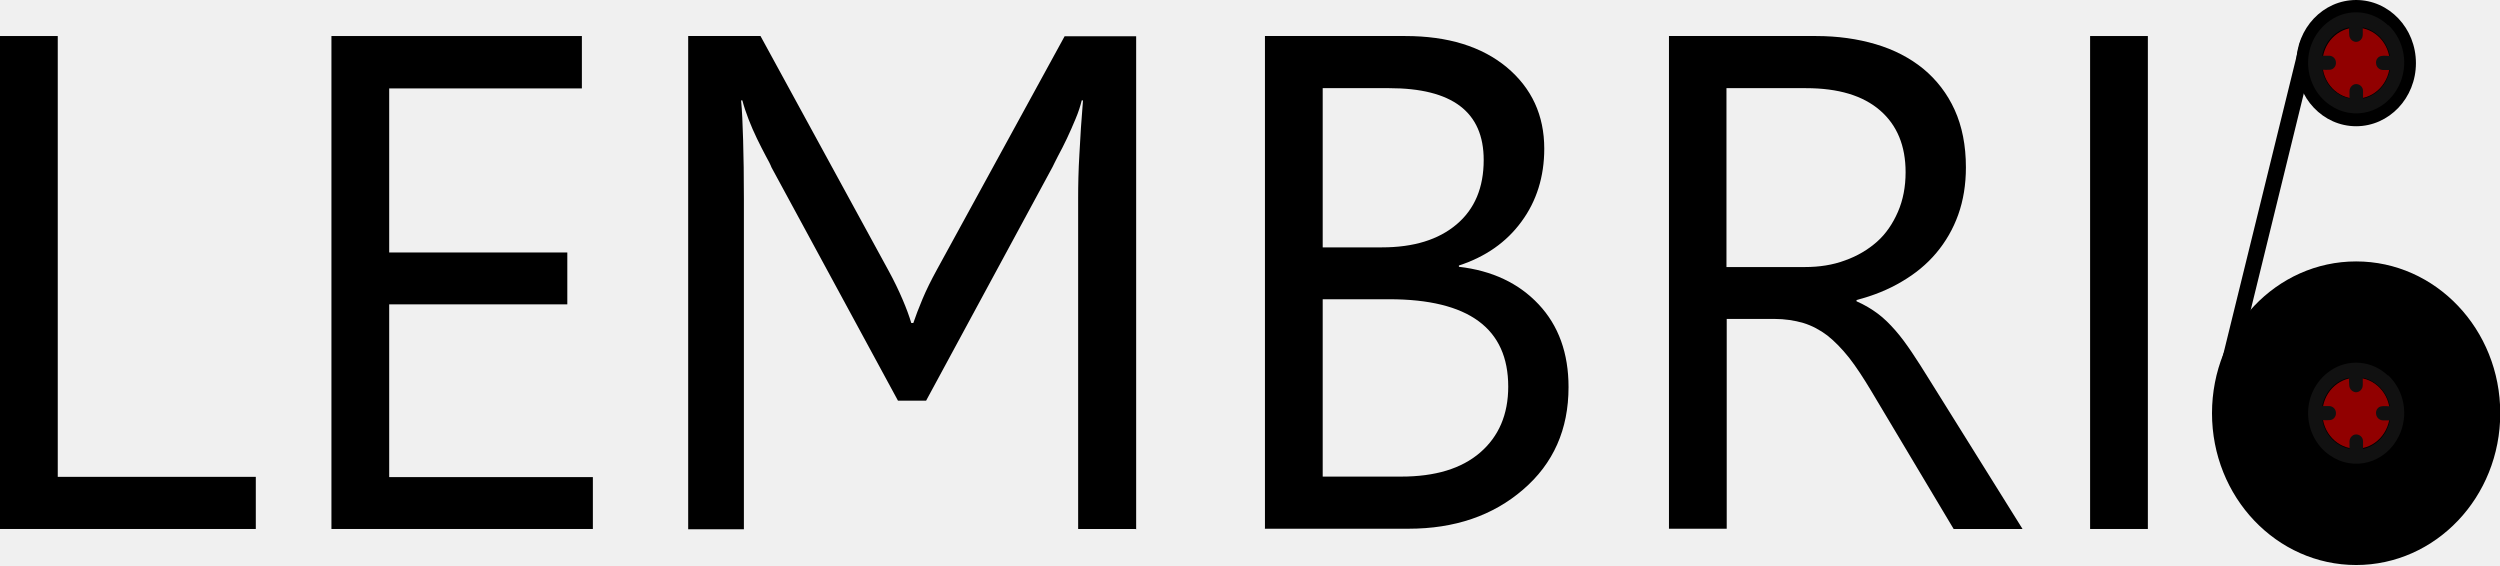
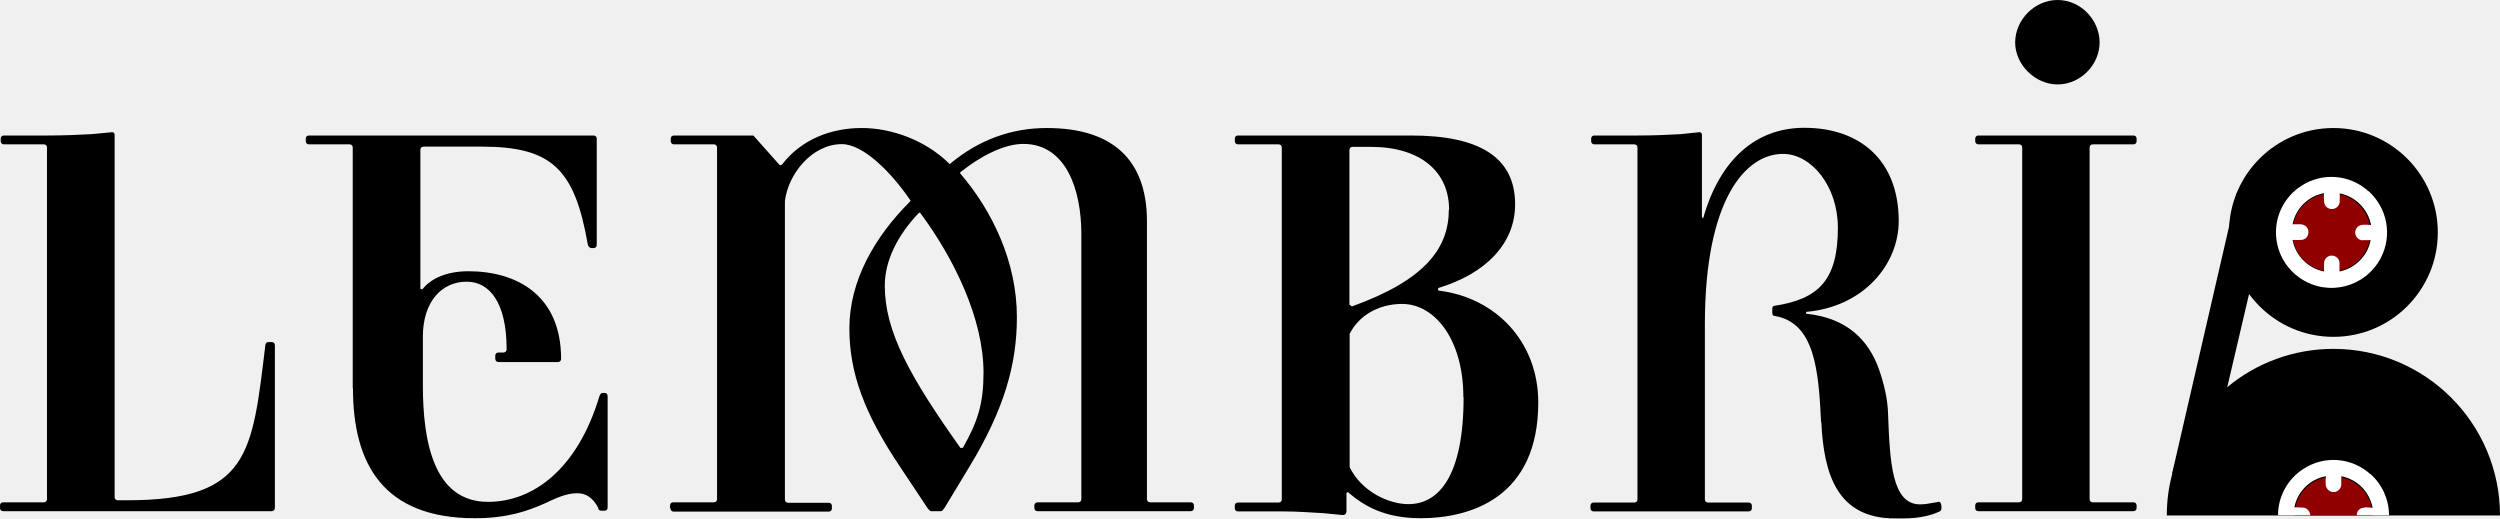
- <svg xmlns="http://www.w3.org/2000/svg" id="Layer_2" data-name="Layer 2" viewBox="0 0 97.83 22.11">
+ <svg xmlns="http://www.w3.org/2000/svg" id="Layer_2" data-name="Layer 2" viewBox="0 0 110.14 22.85">
  <defs>
    <style>
      .cls-1 {
-         fill: #111;
+         fill: #910000;
      }

      .cls-2 {
-         fill: #910000;
+         fill: #fff;
      }
    </style>
  </defs>
  <g id="Layer_1-2" data-name="Layer 1">
    <g>
      <g>
-         <ellipse cx="92.2" cy="16.17" rx="5.64" ry="5.94" />
-         <ellipse class="cls-2" cx="92.2" cy="16.17" rx="1.32" ry="1.39" />
-         <ellipse cx="92.2" cy="2.47" rx="2.34" ry="2.47" />
-         <ellipse class="cls-2" cx="92.2" cy="2.47" rx="1.32" ry="1.39" />
-         <polygon points="87.43 14.76 86.82 14.6 90.02 1.59 90.62 1.75 87.43 14.76" />
-         <path id="holder_big" class="cls-1" d="M93.45,14.7c-.63-.6-1.57-.68-2.28-.18-.53.37-.85.99-.85,1.64,0,.66.31,1.28.84,1.65.93.66,2.19.32,2.71-.74.4-.81.22-1.78-.41-2.38ZM93.24,16.45h.28c-.1.54-.51,1-1.05,1.12,0-.1,0-.2,0-.3,0-.16-.13-.27-.27-.27-.14,0-.26.13-.26.28,0,.09,0,.17,0,.28-.53-.1-.97-.56-1.06-1.12.11.01.19,0,.28,0,.15,0,.26-.14.25-.28,0-.15-.12-.27-.27-.27-.09,0-.17,0-.27,0,.11-.57.54-1.01,1.06-1.11-.02.11,0,.19,0,.28,0,.16.12.28.26.29.15,0,.27-.12.27-.29,0-.09,0-.18,0-.28.54.12.95.56,1.06,1.12-.11,0-.22-.02-.33,0-.14.02-.23.16-.21.29.01.14.12.25.26.26Z" />
-         <path id="holder" class="cls-1" d="M93.45.99c-.63-.6-1.57-.68-2.28-.18-.53.37-.85.99-.85,1.64,0,.66.31,1.28.84,1.65.93.66,2.19.32,2.71-.74.4-.81.22-1.78-.41-2.38ZM93.24,2.74h.28c-.1.54-.51,1-1.05,1.12,0-.1,0-.2,0-.3,0-.16-.13-.27-.27-.27-.14,0-.26.13-.26.28,0,.09,0,.17,0,.28-.53-.1-.97-.56-1.06-1.12.11.01.19,0,.28,0,.15,0,.26-.14.25-.28,0-.15-.12-.27-.27-.27-.09,0-.17,0-.27,0,.11-.57.54-1.01,1.06-1.11-.02.11,0,.19,0,.28,0,.16.12.28.26.29.15,0,.27-.12.27-.29,0-.09,0-.18,0-.28.54.12.95.56,1.06,1.12-.11,0-.22-.02-.33,0-.14.02-.23.16-.21.29.01.14.12.25.26.26Z" />
+         <path d="M0,22.38v-.11c0-.08.05-.14.14-.14h1.79c.08,0,.14-.05.14-.14V6.5c0-.08-.05-.14-.14-.14H.17c-.08,0-.14-.06-.14-.14v-.11c0-.08.05-.14.14-.14h1.9c.74,0,1.43-.03,1.96-.06l.85-.08c.11-.03.17.03.17.11v15.96c0,.08.05.14.14.14h.41c5.4,0,5.51-2.07,6.09-6.83,0-.08.05-.14.14-.14h.14c.08,0,.14.05.14.14v7.17c0,.08-.06.14-.14.14H.14c-.08,0-.14-.05-.14-.14Z" />
+         <path d="M15.54,17.11V6.5c0-.08-.05-.14-.14-.14h-1.79c-.08,0-.14-.06-.14-.14v-.11c0-.08.05-.14.14-.14h12.54c.08,0,.14.05.14.14v4.68c0,.08-.05.14-.14.14h-.11s-.11-.03-.14-.14c-.58-3.33-1.57-4.33-4.68-4.33h-2.56c-.08,0-.14.05-.14.14v6.12l.08.03c.33-.41.96-.8,2.04-.8,2.12,0,4.08,1.05,4.08,3.86,0,.08-.05.14-.14.14h-2.62c-.08,0-.14-.06-.14-.14v-.14c0-.08.05-.14.14-.14h.22c.08,0,.14-.06.14-.14,0-2.09-.77-2.98-1.76-2.98-1.1,0-1.93.88-1.93,2.42v2.15c0,2.45.47,5.13,2.87,5.13,1.98,0,3.94-1.43,4.91-4.66.03-.08.08-.14.14-.14h.08c.08,0,.14.05.14.14v4.91c0,.08-.05.14-.14.14h-.14c-.08,0-.14-.05-.14-.14-.22-.41-.52-.63-.91-.63-.52,0-.94.22-1.49.47-.69.3-1.57.63-3.03.63-4.02,0-5.37-2.37-5.37-5.73Z" />
+         <path d="M29.52,22.38v-.11c0-.08.05-.14.14-.14h1.79c.08,0,.14-.05.14-.14V6.5c0-.08-.05-.14-.14-.14h-1.76c-.08,0-.14-.06-.14-.14v-.11c0-.08.05-.14.14-.14h3.5l1.13,1.27c.03.05.08.05.14,0,.85-1.1,2.15-1.6,3.5-1.6s2.81.55,3.83,1.54c.03.06.06.06.11,0,1.24-1.02,2.65-1.54,4.22-1.54,2.84,0,4.41,1.35,4.41,4.11v12.24c0,.08.06.14.14.14h1.79c.08,0,.14.05.14.14v.11c0,.08-.06.14-.14.14h-6.75c-.08,0-.14-.05-.14-.14v-.11c0-.08.06-.14.14-.14h1.79c.08,0,.14-.05.14-.14v-11.68c0-1.93-.66-3.97-2.56-3.97-.85,0-1.9.55-2.76,1.24-.03.03-.03.06,0,.08,1.41,1.65,2.48,3.89,2.48,6.31,0,2.07-.55,4.05-2.09,6.59l-1.1,1.82c-.06.08-.11.14-.14.14h-.47s-.08-.05-.14-.14l-1.21-1.82c-1.57-2.34-2.23-4.13-2.23-6.09,0-2.12,1.13-4.05,2.67-5.59.03-.03.03-.06,0-.08-.85-1.24-2.07-2.45-3-2.45-1.32,0-2.37,1.32-2.51,2.51v13.15c0,.08.05.14.14.14h1.79c.08,0,.14.05.14.14v.11c0,.08-.05.14-.14.14h-6.83c-.08,0-.14-.05-.14-.14ZM43.33,16.42c0-2.37-1.29-5.02-2.78-7.03-.03-.03-.05-.03-.08,0-.91.96-1.49,2.07-1.49,3.2,0,2.01,1.1,4,3.33,7.14h.11c.66-1.16.91-1.96.91-3.31Z" />
+         <path d="M59.37,21.69l-.05.03v.8c0,.11-.06.17-.17.17l-.83-.08c-.52-.03-1.16-.08-1.82-.08h-1.96c-.08,0-.14-.05-.14-.14v-.11c0-.08.05-.14.14-.14h1.79c.08,0,.14-.05.14-.14V6.5c0-.08-.05-.14-.14-.14h-1.79c-.08,0-.14-.06-.14-.14v-.11c0-.08.05-.14.14-.14h7.63c2.98,0,4.58.94,4.58,3.03,0,1.74-1.3,3.06-3.39,3.69v.11c2.54.3,4.41,2.26,4.41,4.93,0,4.19-2.98,5.1-5.18,5.1-1.57,0-2.48-.52-3.22-1.16ZM63.84,9.23c0-1.65-1.24-2.76-3.45-2.76h-.8c-.08,0-.14.05-.14.14v6.81l.11.08c3.22-1.16,4.27-2.56,4.27-4.27ZM64.47,17.5c0-2.56-1.27-4.11-2.7-4.11-1.02,0-1.9.5-2.31,1.32v5.87c.52,1.07,1.71,1.63,2.59,1.63,1.32,0,2.43-1.21,2.43-4.71Z" />
+         <path d="M80.23,18.6c-.11-2.29-.28-4.38-2.04-4.68-.08,0-.11-.06-.11-.14v-.17c0-.08.03-.14.11-.14,1.96-.3,2.78-1.16,2.78-3.44,0-1.82-1.16-3.25-2.42-3.25-1.65,0-3.44,2.01-3.44,7.5v7.72c0,.08.05.14.14.14h1.79c.08,0,.14.05.14.14v.11c0,.08-.05.14-.14.14h-6.83c-.08,0-.14-.05-.14-.14v-.11c0-.08.05-.14.14-.14h1.79c.08,0,.14-.05.14-.14V6.5c0-.08-.05-.14-.14-.14h-1.76c-.08,0-.14-.06-.14-.14v-.11c0-.08.05-.14.14-.14h1.9c.74,0,1.38-.03,1.9-.06.28-.03.52-.05.77-.08.11-.03.17.03.17.11v3.61l.05.08c.74-2.62,2.34-4,4.46-4,2.45,0,4.16,1.43,4.16,4.11,0,1.9-1.54,3.78-4.08,4v.08c1.85.19,2.76,1.21,3.2,2.42.22.63.39,1.3.41,1.98.08,2.15.17,4,1.41,4,.19,0,.39-.03.52-.06.14-.03.25-.03.28-.05.08-.03.14.08.14.17v.14c0,.06-.05.11-.14.14-.69.3-1.38.28-1.9.28-2.54,0-3.14-1.93-3.25-4.24Z" />
+         <path d="M87.02,22.38v-.11c0-.08.05-.14.14-.14h1.79c.08,0,.14-.05.14-.14V6.5c0-.08-.05-.14-.14-.14h-1.79c-.08,0-.14-.06-.14-.14v-.11c0-.08.05-.14.14-.14h6.83c.08,0,.14.05.14.14v.11c0,.08-.05.14-.14.14h-1.79c-.08,0-.14.05-.14.14v15.49c0,.08.05.14.14.14h1.79c.08,0,.14.05.14.14v.11c0,.08-.05.14-.14.14h-6.83c-.08,0-.14-.05-.14-.14ZM88.78,1.87c0-.99.85-1.87,1.87-1.87s1.85.88,1.85,1.87-.85,1.85-1.85,1.85-1.87-.88-1.87-1.85Z" />
      </g>
      <g>
-         <path d="M10.01,20.7H0V1.41h2.26v17.25h7.75v2.05Z" />
-         <path d="M23.2,20.7h-10.23V1.41h9.8v2.05h-7.54v6.42h6.97v2.03h-6.97v6.76h7.97v2.05Z" />
-         <path d="M44.44,20.7h-2.25V7.76c0-.51.01-1.09.05-1.74.03-.65.08-1.35.14-2.09h-.05c-.05.21-.13.46-.24.72-.11.26-.22.52-.34.77s-.23.47-.34.67c-.1.2-.18.35-.22.44l-4.95,9.15h-1.1l-4.95-9.13c-.04-.11-.12-.26-.23-.46s-.22-.43-.34-.67c-.12-.25-.23-.5-.33-.76-.1-.26-.18-.5-.24-.73h-.05c.04.39.06.91.08,1.56.02.65.03,1.42.03,2.3v12.92h-2.18V1.41h2.83l5.01,9.18c.22.4.4.78.55,1.13.15.35.26.65.34.92h.08c.09-.27.21-.58.36-.94.15-.36.34-.74.57-1.16l4.99-9.12h2.8v19.3Z" />
-         <path d="M49.5,20.7V1.41h5.49c1.67,0,2.99.41,3.97,1.22.98.82,1.47,1.88,1.47,3.19,0,1.09-.3,2.05-.89,2.85-.59.81-1.41,1.38-2.45,1.72v.05c1.3.15,2.34.64,3.12,1.47.78.83,1.17,1.91,1.17,3.24,0,1.65-.59,2.99-1.78,4.01-1.18,1.02-2.68,1.53-4.48,1.53h-5.63ZM51.76,3.45v6.23h2.32c1.24,0,2.21-.3,2.92-.9.71-.6,1.06-1.44,1.06-2.52,0-1.88-1.23-2.81-3.7-2.81h-2.6ZM51.76,11.71v6.94h3.07c1.33,0,2.36-.31,3.09-.94.73-.63,1.1-1.49,1.1-2.58,0-2.28-1.55-3.42-4.66-3.42h-2.6Z" />
-         <path d="M79.14,20.7h-2.69l-3.23-5.41c-.3-.5-.58-.93-.86-1.29-.28-.35-.56-.64-.85-.87-.29-.22-.61-.39-.94-.49-.34-.1-.72-.16-1.14-.16h-1.86v8.21h-2.26V1.41h5.76c.84,0,1.62.11,2.33.32.71.21,1.33.53,1.86.96.52.43.94.97,1.23,1.61s.44,1.39.44,2.25c0,.67-.1,1.29-.3,1.85-.2.56-.49,1.06-.86,1.5-.37.44-.82.81-1.35,1.12-.52.31-1.11.55-1.77.72v.05c.32.14.6.31.84.49.24.18.46.4.68.65.22.25.43.54.64.85s.45.69.71,1.11l3.62,5.8ZM67.56,3.45v7h3.07c.56,0,1.09-.08,1.57-.26.48-.17.9-.42,1.25-.73s.62-.71.82-1.17.3-.98.3-1.55c0-1.03-.33-1.84-1-2.42-.67-.58-1.63-.87-2.9-.87h-3.1Z" />
-         <path d="M84.05,20.7h-2.26V1.41h2.26v19.3Z" />
+         <polygon points="97.43 20.02 95.69 20.88 98.54 8.52 100.09 8.66 97.43 20.02" />
+         <g>
+           <g>
+             <path d="M110.14,22.71h-14.68c0-.63.08-1.24.24-1.83h0c.39-1.53,1.25-2.85,2.42-3.82,1.27-1.06,2.91-1.69,4.68-1.69,4.06,0,7.34,3.29,7.34,7.34Z" />
+             <path class="cls-1" d="M104.52,22.71h-3.43c0-.12.01-.23.03-.35.14-.67.67-1.2,1.35-1.33.11-.02.22-.03.33-.03.12,0,.23.01.35.03.67.14,1.21.67,1.34,1.35.02.11.03.22.03.33Z" />
+             <path id="holder_big" class="cls-2" d="M104.43,20.89c-.82-.74-2.04-.84-2.97-.22-.69.45-1.1,1.22-1.1,2.03h0s1.42,0,1.42,0h0c-.01-.19-.16-.34-.35-.34-.11-.01-.21,0-.31-.01h-.04c.14-.71.71-1.25,1.39-1.37v.04c-.02.11-.01.2-.01.3,0,.2.15.35.34.36.19,0,.35-.15.35-.36,0-.1-.01-.2,0-.3v-.04c.71.14,1.24.69,1.38,1.39h-.04c-.13-.01-.25-.03-.38,0-.17.02-.29.18-.28.33h1.42c0-.68-.29-1.35-.82-1.82Z" />
+           </g>
+           <circle cx="102.8" cy="10.24" r="4.6" />
+           <circle class="cls-1" cx="102.71" cy="10.24" r="1.72" />
+           <path id="holder_big-2" data-name="holder_big" class="cls-2" d="M104.34,8.42c-.82-.74-2.04-.84-2.97-.22-.69.45-1.1,1.22-1.1,2.03,0,.82.4,1.58,1.09,2.04,1.21.81,2.85.39,3.53-.91.52-1,.28-2.2-.54-2.94ZM104.07,10.58h.37c-.12.67-.67,1.24-1.37,1.38-.01-.13,0-.24,0-.37,0-.2-.17-.33-.35-.33-.18,0-.34.16-.33.35,0,.11-.01.21,0,.35-.69-.13-1.26-.69-1.39-1.39.14.01.25,0,.37,0,.2,0,.34-.17.33-.35,0-.19-.15-.33-.35-.34-.12,0-.23,0-.35,0,.14-.71.71-1.25,1.39-1.37-.02.13,0,.23,0,.35,0,.2.15.35.34.35.19,0,.35-.15.35-.35,0-.12,0-.23,0-.34.7.14,1.24.69,1.38,1.39-.14,0-.28-.02-.42,0-.18.03-.29.2-.28.36.02.17.15.31.33.32Z" />
+         </g>
      </g>
    </g>
  </g>
</svg>
